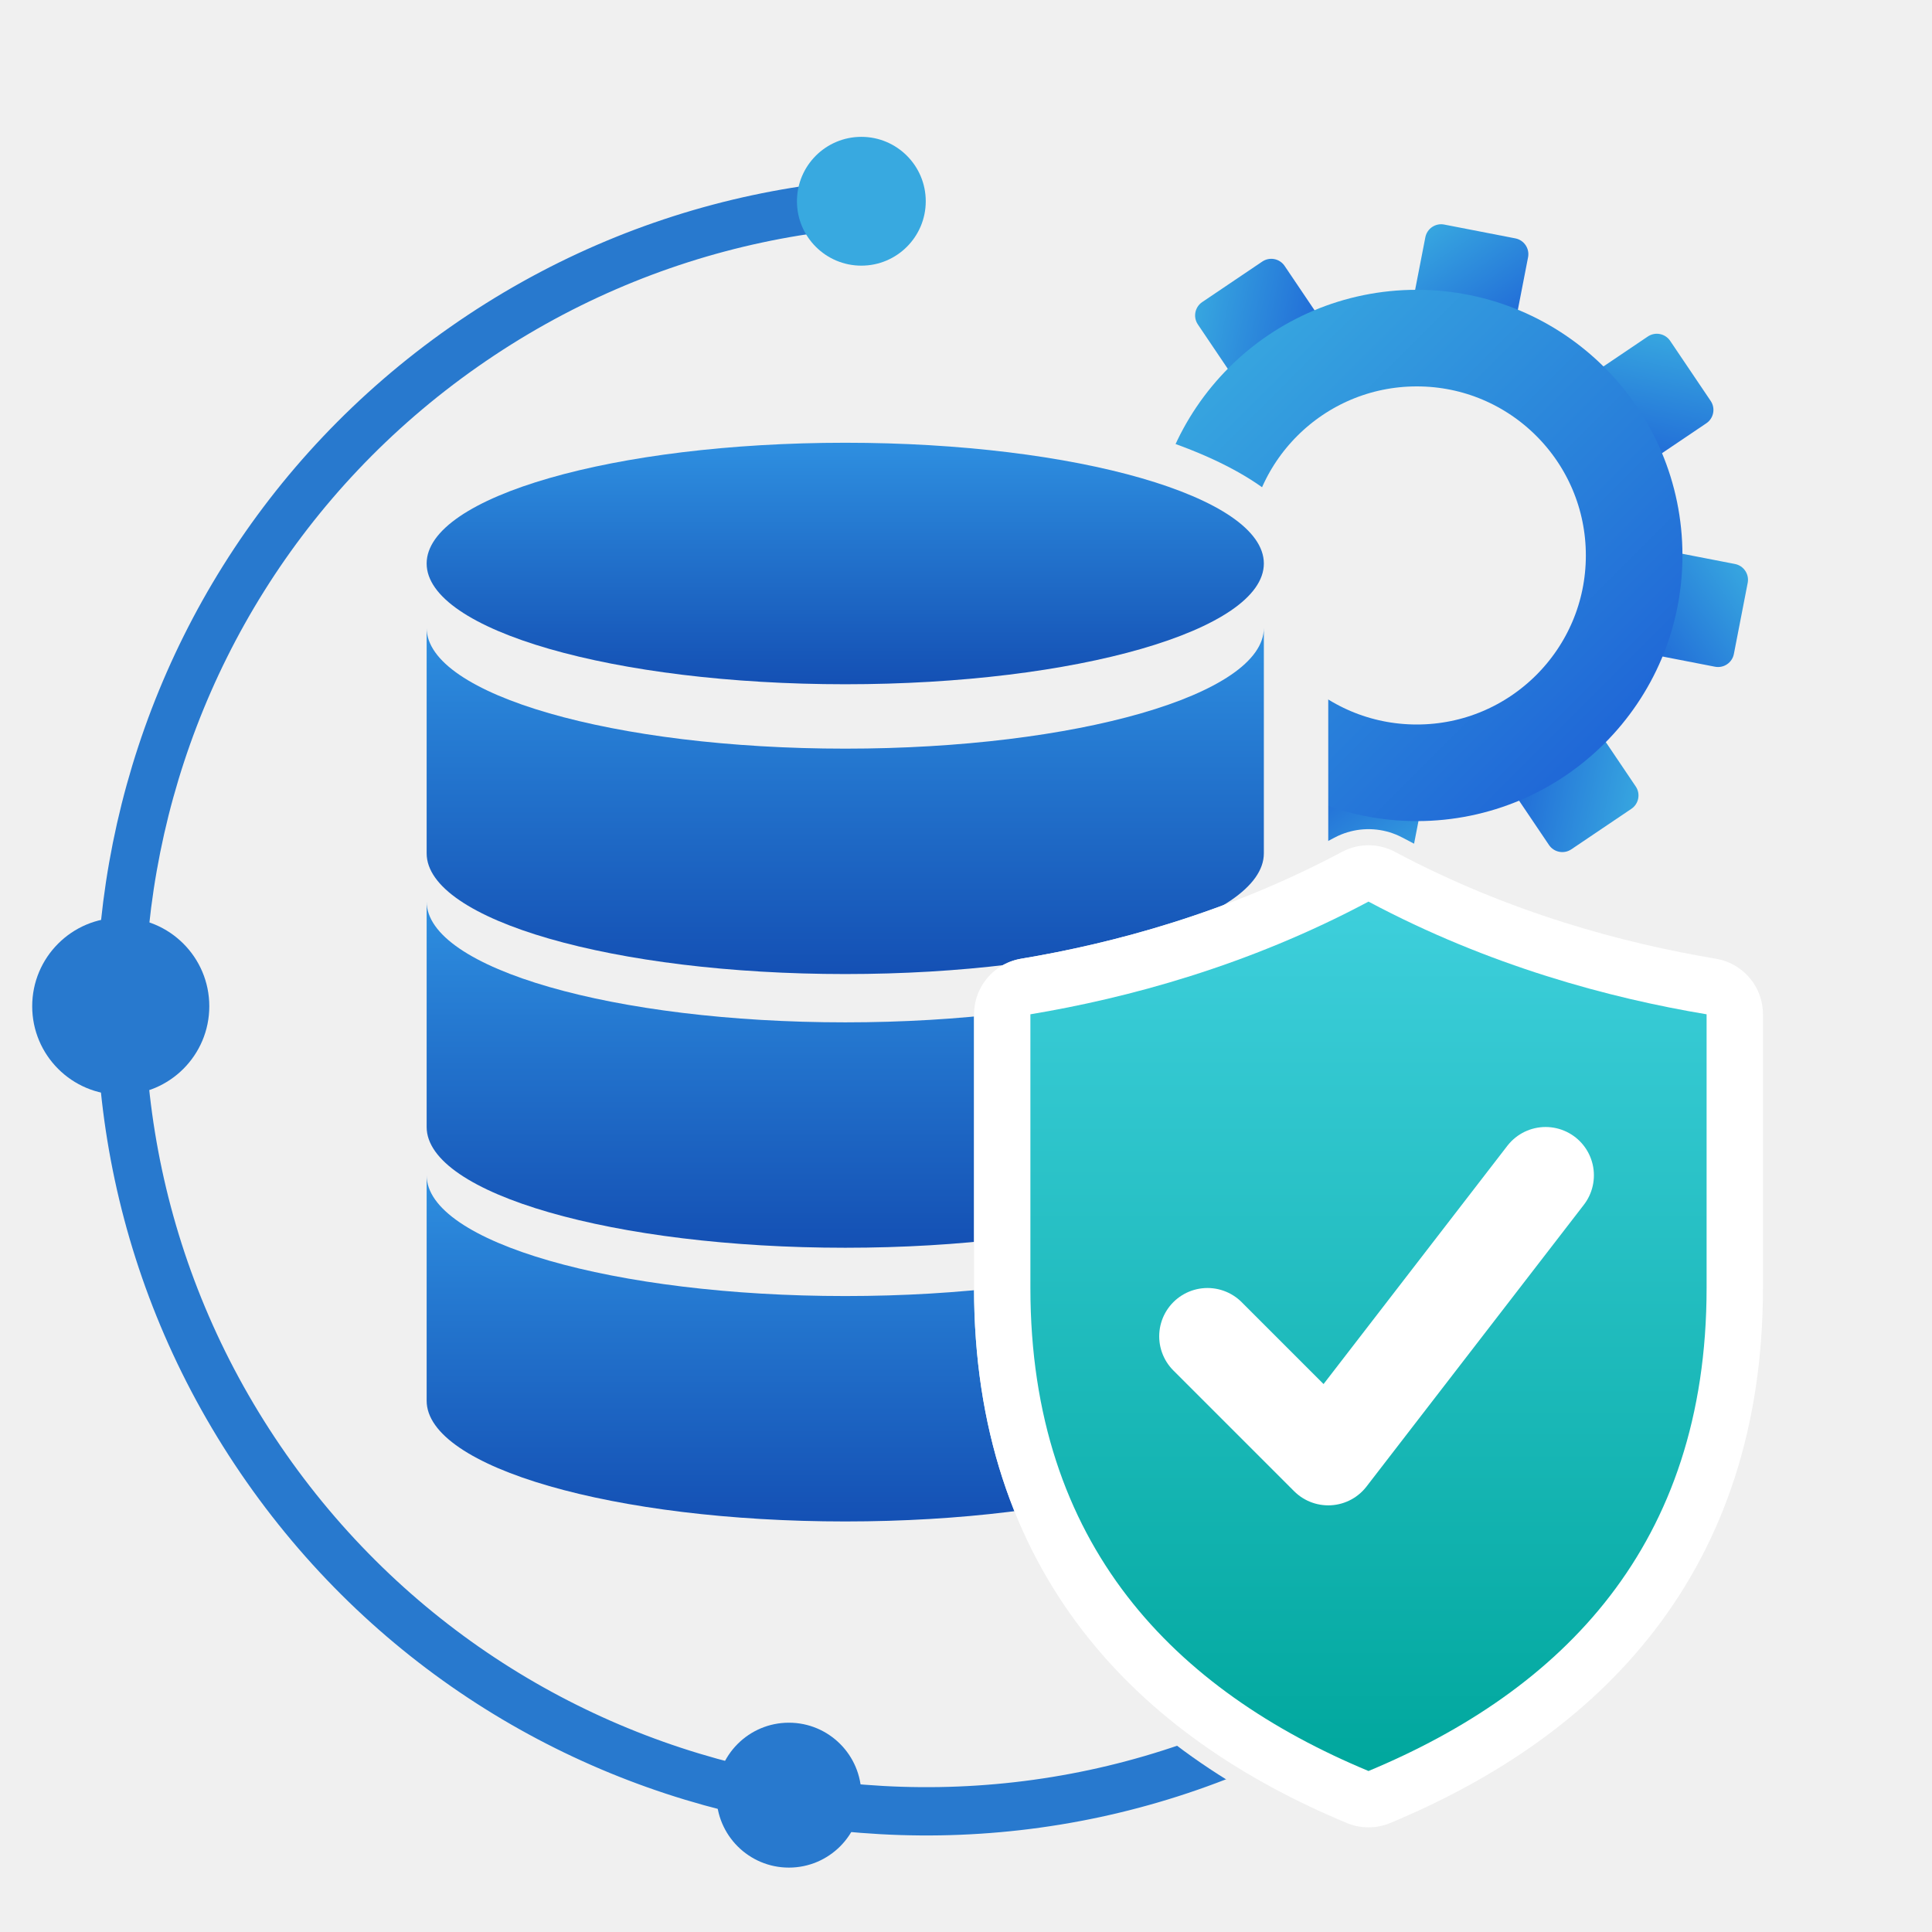
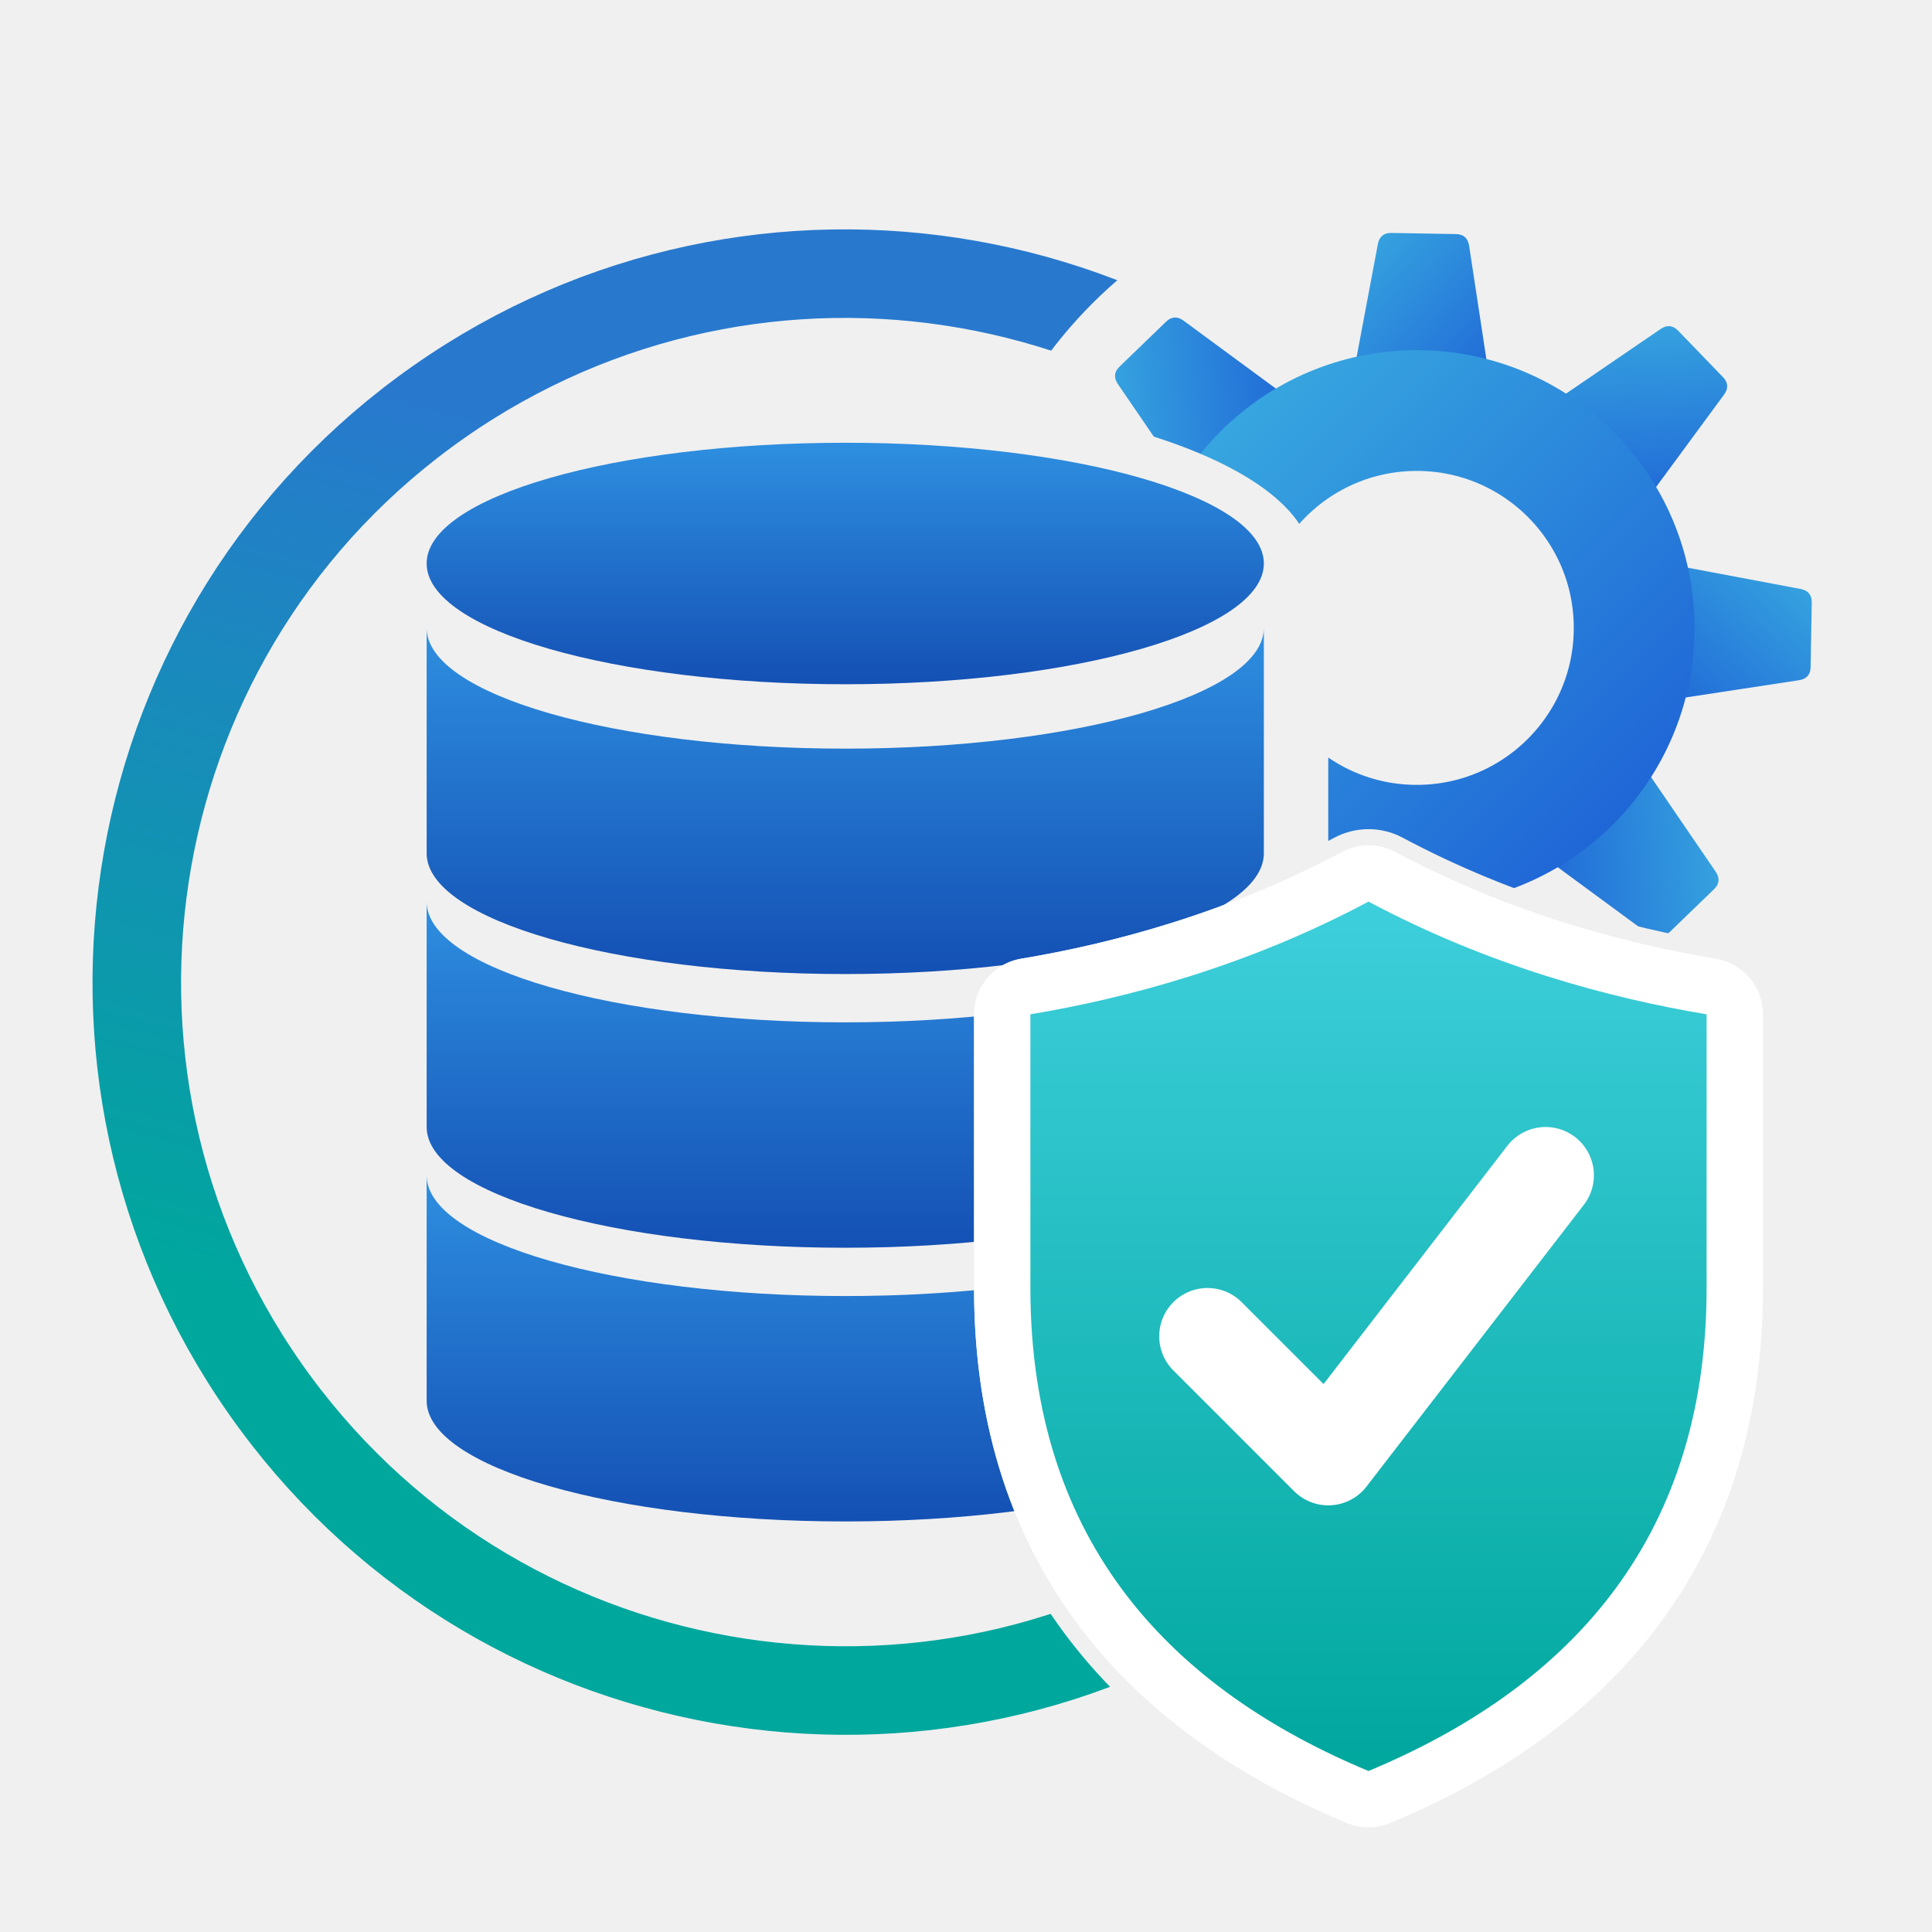
<svg xmlns="http://www.w3.org/2000/svg" viewBox="0 0 240 240" role="img" aria-label="PM DataCare">
  <defs>
    <linearGradient id="idb" x1="0" y1="0" x2="0" y2="1">
      <stop offset="0" stop-color="#2E8FE0" />
      <stop offset="1" stop-color="#1450B4" />
    </linearGradient>
    <linearGradient id="igear" x1="0" y1="0" x2="1" y2="1">
      <stop offset="0" stop-color="#38A9E0" />
      <stop offset="1" stop-color="#1E63D6" />
    </linearGradient>
    <linearGradient id="ish" x1="0" y1="0" x2="0" y2="1">
      <stop offset="0" stop-color="#3ECFDC" />
      <stop offset="1" stop-color="#00A79D" />
    </linearGradient>
    <mask id="icut">
      <rect width="240" height="240" fill="white" />
      <path d="M 170 112 C 185 120 200 124 212 126 L 212 160 C 212 192 194 210 170 220 C 146 210 128 192 128 160 L 128 126 C 140 124 155 120 170 112 Z" fill="black" stroke="black" stroke-width="14" stroke-linejoin="round" />
    </mask>
    <mask id="igcut">
      <rect width="240" height="240" fill="white" />
      <ellipse cx="105" cy="70" rx="58" ry="21" fill="black" />
      <rect x="49" y="70" width="116" height="112" fill="black" />
      <path d="M 170 112 C 185 120 200 124 212 126 L 212 160 C 212 192 194 210 170 220 C 146 210 128 192 128 160 L 128 126 C 140 124 155 120 170 112 Z" fill="black" stroke="black" stroke-width="18" stroke-linejoin="round" />
    </mask>
    <mask id="iocut">
      <rect width="240" height="240" fill="white" />
+       <circle cx="176" cy="78" r="57" fill="black" />
      <path d="M 170 112 C 185 120 200 124 212 126 L 212 160 C 212 192 194 210 170 220 C 146 210 128 192 128 160 L 128 126 C 140 124 155 120 170 112 Z" fill="black" stroke="black" stroke-width="18" stroke-linejoin="round" />
    </mask>
+     <linearGradient id="iorb" gradientUnits="userSpaceOnUse" x1="90" y1="209" x2="17" y2="122">
+       <stop offset="0" stop-color="#00A79D" />
+       <stop offset="1" stop-color="#2879CE" />
+     </linearGradient>
  </defs>
  <g mask="url(#iocut)">
-     <circle cx="115" cy="125" r="100" fill="none" stroke="#2879CE" stroke-width="6" stroke-dasharray="366 400" transform="rotate(55 115 125)" />
+     <circle cx="105" cy="122" r="88" fill="none" stroke="url(#iorb)" stroke-width="11" stroke-dasharray="420 400" transform="rotate(55 105 122)" />
  </g>
-   <circle cx="15" cy="125" r="11" fill="#2879CE" />
-   <circle cx="98" cy="223" r="9" fill="#2879CE" />
-   <circle cx="107" cy="25" r="8" fill="#38A9E0" />
  <g mask="url(#igcut)">
    <g>
-       <rect x="169.5" y="28" width="13" height="13" rx="2" fill="url(#igear)" transform="rotate(11 176 69)" />
-       <rect x="169.5" y="28" width="13" height="13" rx="2" fill="url(#igear)" transform="rotate(56 176 69)" />
-       <rect x="169.5" y="28" width="13" height="13" rx="2" fill="url(#igear)" transform="rotate(101 176 69)" />
-       <rect x="169.5" y="28" width="13" height="13" rx="2" fill="url(#igear)" transform="rotate(146 176 69)" />
-       <rect x="169.5" y="28" width="13" height="13" rx="2" fill="url(#igear)" transform="rotate(191 176 69)" />
-       <rect x="169.5" y="28" width="13" height="13" rx="2" fill="url(#igear)" transform="rotate(236 176 69)" />
-       <rect x="169.5" y="28" width="13" height="13" rx="2" fill="url(#igear)" transform="rotate(281 176 69)" />
-       <rect x="169.5" y="28" width="13" height="13" rx="2" fill="url(#igear)" transform="rotate(326 176 69)" />
+       <path d="M 167 50 L 170.3 30.6 Q 170.5 29 172 29 L 180 29 Q 181.5 29 181.7 30.6 L 185 50 Z" fill="url(#igear)" transform="rotate(1 176 78)" />
+       <path d="M 167 50 L 170.3 30.6 Q 170.5 29 172 29 L 180 29 Q 181.5 29 181.7 30.6 L 185 50 Z" fill="url(#igear)" transform="rotate(46 176 78)" />
+       <path d="M 167 50 L 170.3 30.6 Q 170.5 29 172 29 L 180 29 Q 181.5 29 181.7 30.6 L 185 50 Z" fill="url(#igear)" transform="rotate(91 176 78)" />
+       <path d="M 167 50 L 170.3 30.6 Q 170.5 29 172 29 L 180 29 Q 181.5 29 181.7 30.6 L 185 50 Z" fill="url(#igear)" transform="rotate(136 176 78)" />
+       <path d="M 167 50 L 170.3 30.6 Q 170.5 29 172 29 L 180 29 Q 181.5 29 181.7 30.6 L 185 50 Z" fill="url(#igear)" transform="rotate(181 176 78)" />
+       <path d="M 167 50 L 170.3 30.6 Q 170.5 29 172 29 L 180 29 Q 181.5 29 181.7 30.6 L 185 50 Z" fill="url(#igear)" transform="rotate(226 176 78)" />
+       <path d="M 167 50 L 170.3 30.6 Q 170.5 29 172 29 L 180 29 Q 181.5 29 181.7 30.6 L 185 50 Z" fill="url(#igear)" transform="rotate(271 176 78)" />
+       <path d="M 167 50 L 170.3 30.6 Q 170.5 29 172 29 L 180 29 Q 181.5 29 181.7 30.6 L 185 50 Z" fill="url(#igear)" transform="rotate(316 176 78)" />
    </g>
-     <circle cx="176" cy="69" r="27" fill="none" stroke="url(#igear)" stroke-width="12" />
+     <circle cx="176" cy="78" r="27" fill="none" stroke="url(#igear)" stroke-width="15" />
  </g>
  <g mask="url(#icut)">
    <ellipse cx="105" cy="70" rx="52" ry="15" fill="url(#idb)" />
    <path d="M 53 78 A 52 15 0 0 0 157 78 L 157 106 A 52 15 0 0 1 53 106 Z" fill="url(#idb)" />
    <path d="M 53 112 A 52 15 0 0 0 157 112 L 157 140 A 52 15 0 0 1 53 140 Z" fill="url(#idb)" />
    <path d="M 53 146 A 52 15 0 0 0 157 146 L 157 174 A 52 15 0 0 1 53 174 Z" fill="url(#idb)" />
  </g>
  <path d="M 170 112 C 185 120 200 124 212 126 L 212 160 C 212 192 194 210 170 220 C 146 210 128 192 128 160 L 128 126 C 140 124 155 120 170 112 Z" fill="#FFFFFF" stroke="#FFFFFF" stroke-width="14" stroke-linejoin="round" />
  <path d="M 170 112 C 185 120 200 124 212 126 L 212 160 C 212 192 194 210 170 220 C 146 210 128 192 128 160 L 128 126 C 140 124 155 120 170 112 Z" fill="url(#ish)" />
  <polyline points="150,166 165,181 192,146" fill="none" stroke="#FFFFFF" stroke-width="12" stroke-linecap="round" stroke-linejoin="round" />
</svg>
